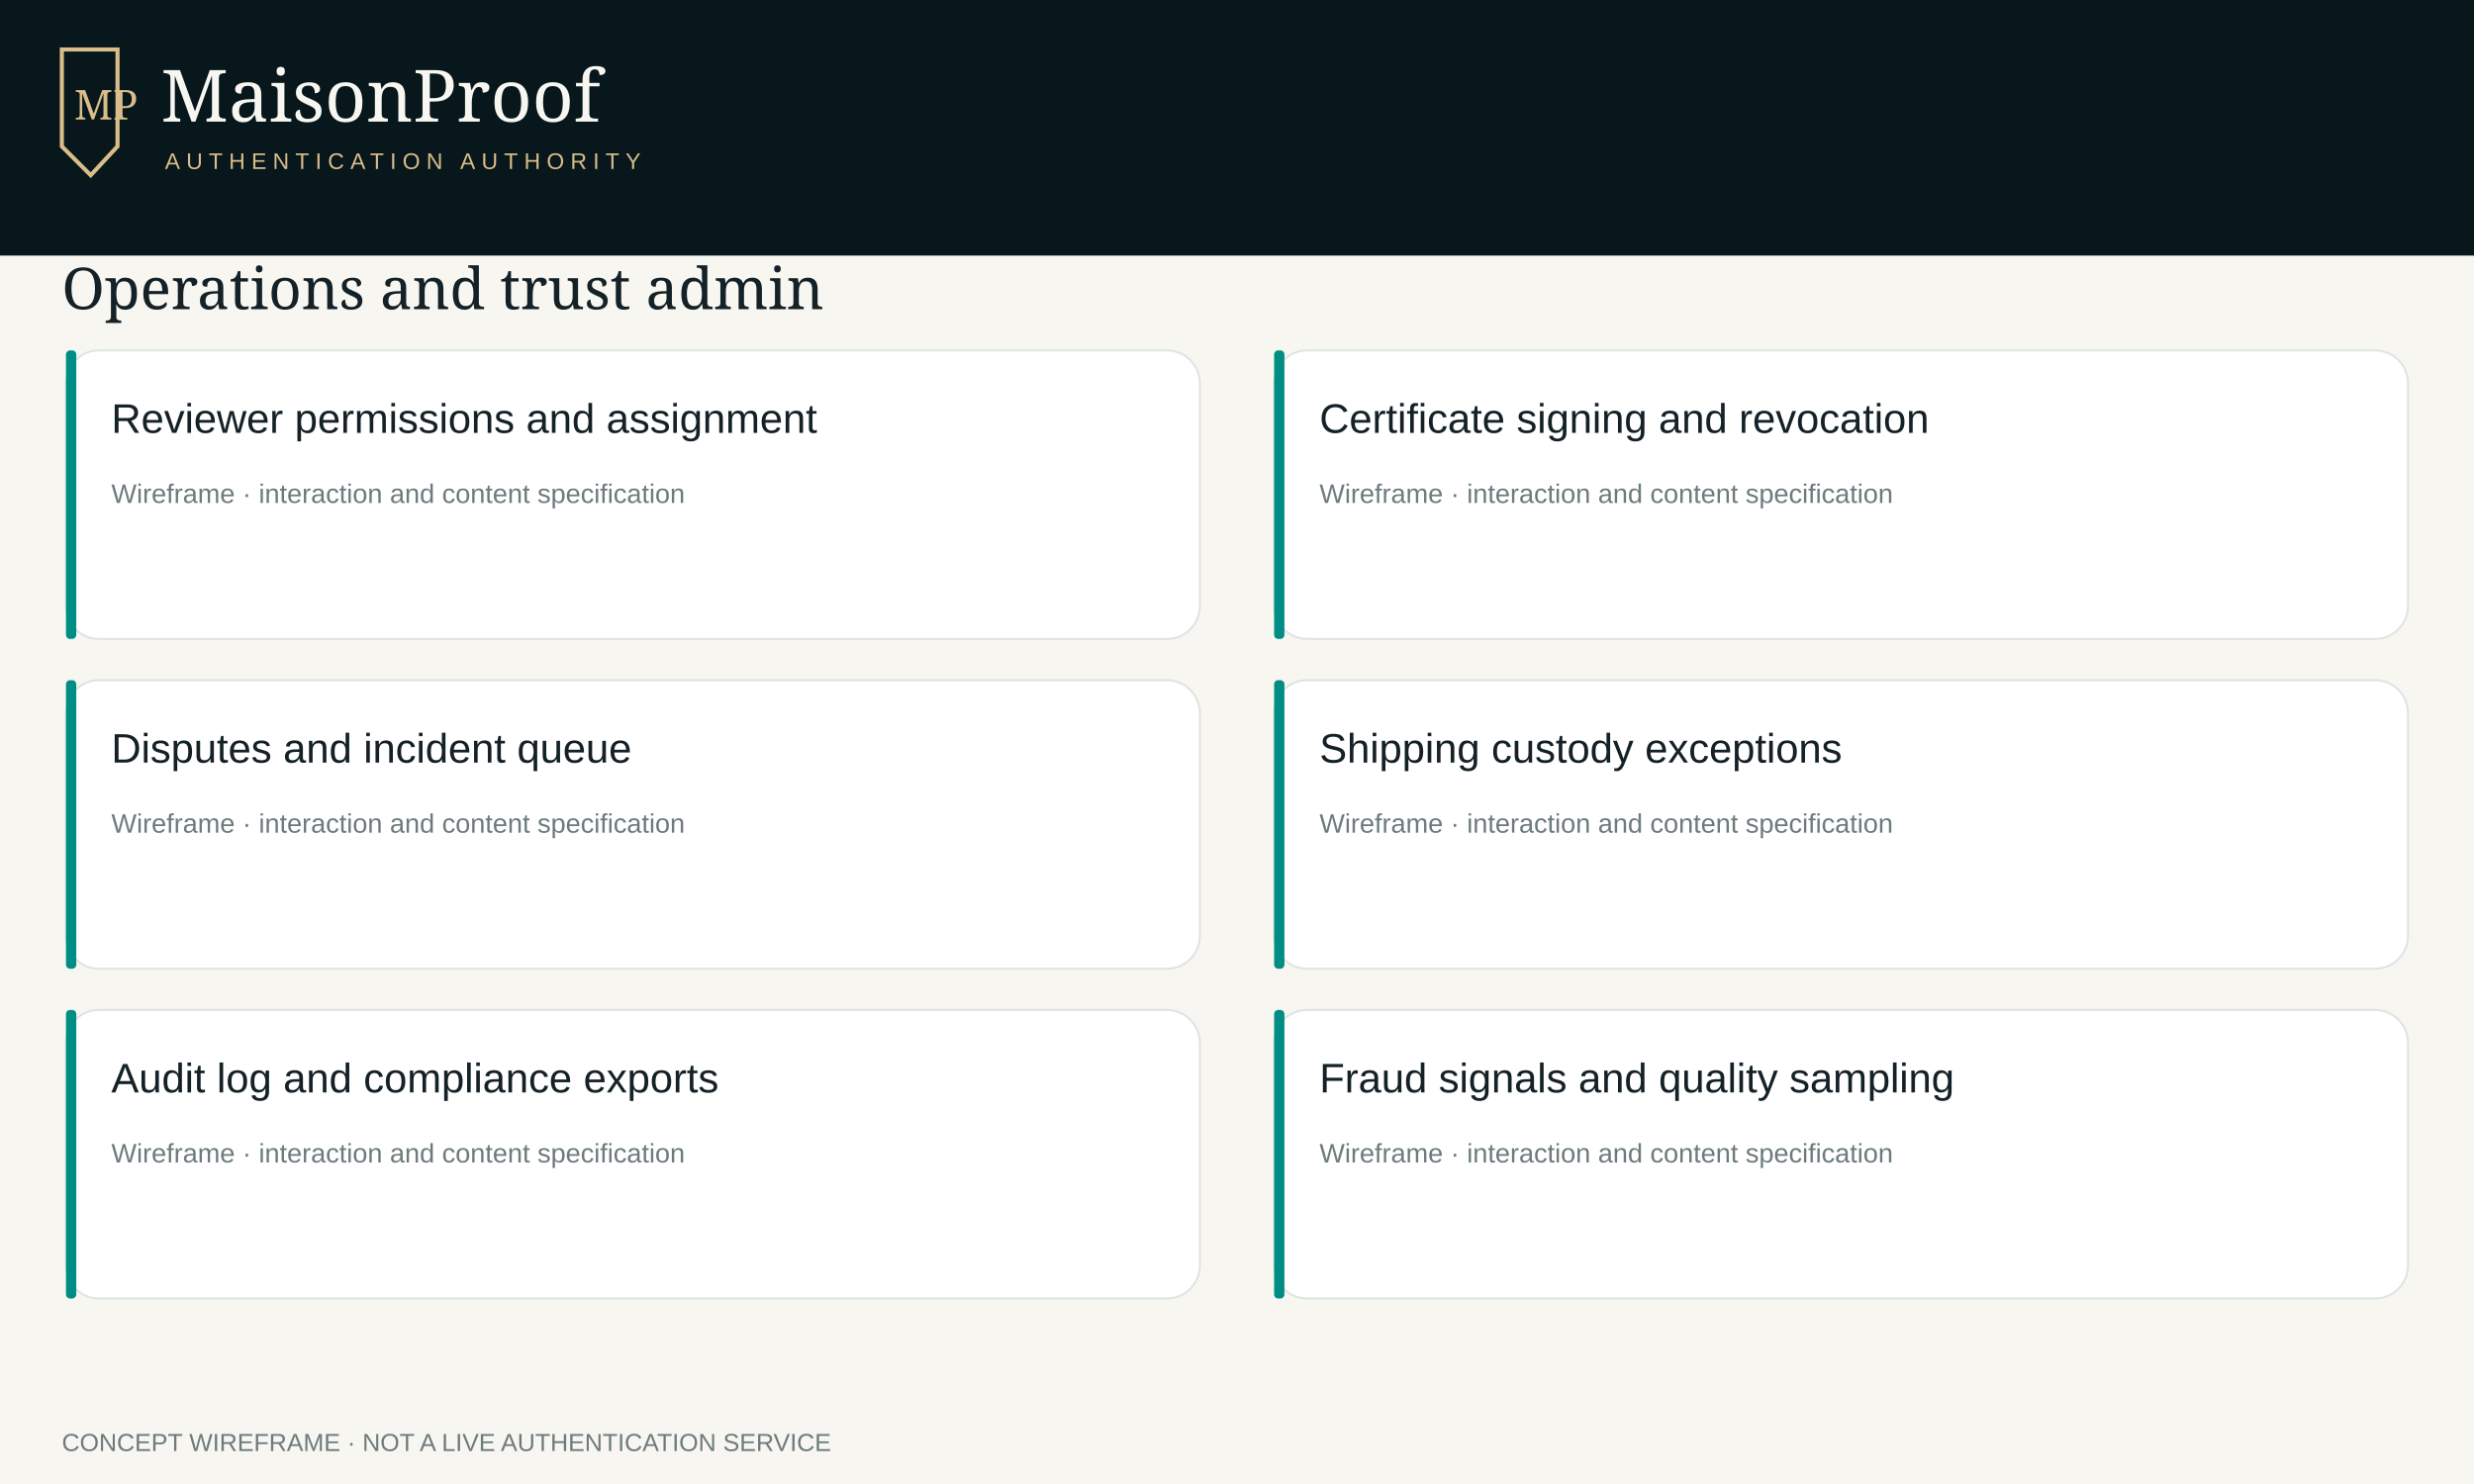
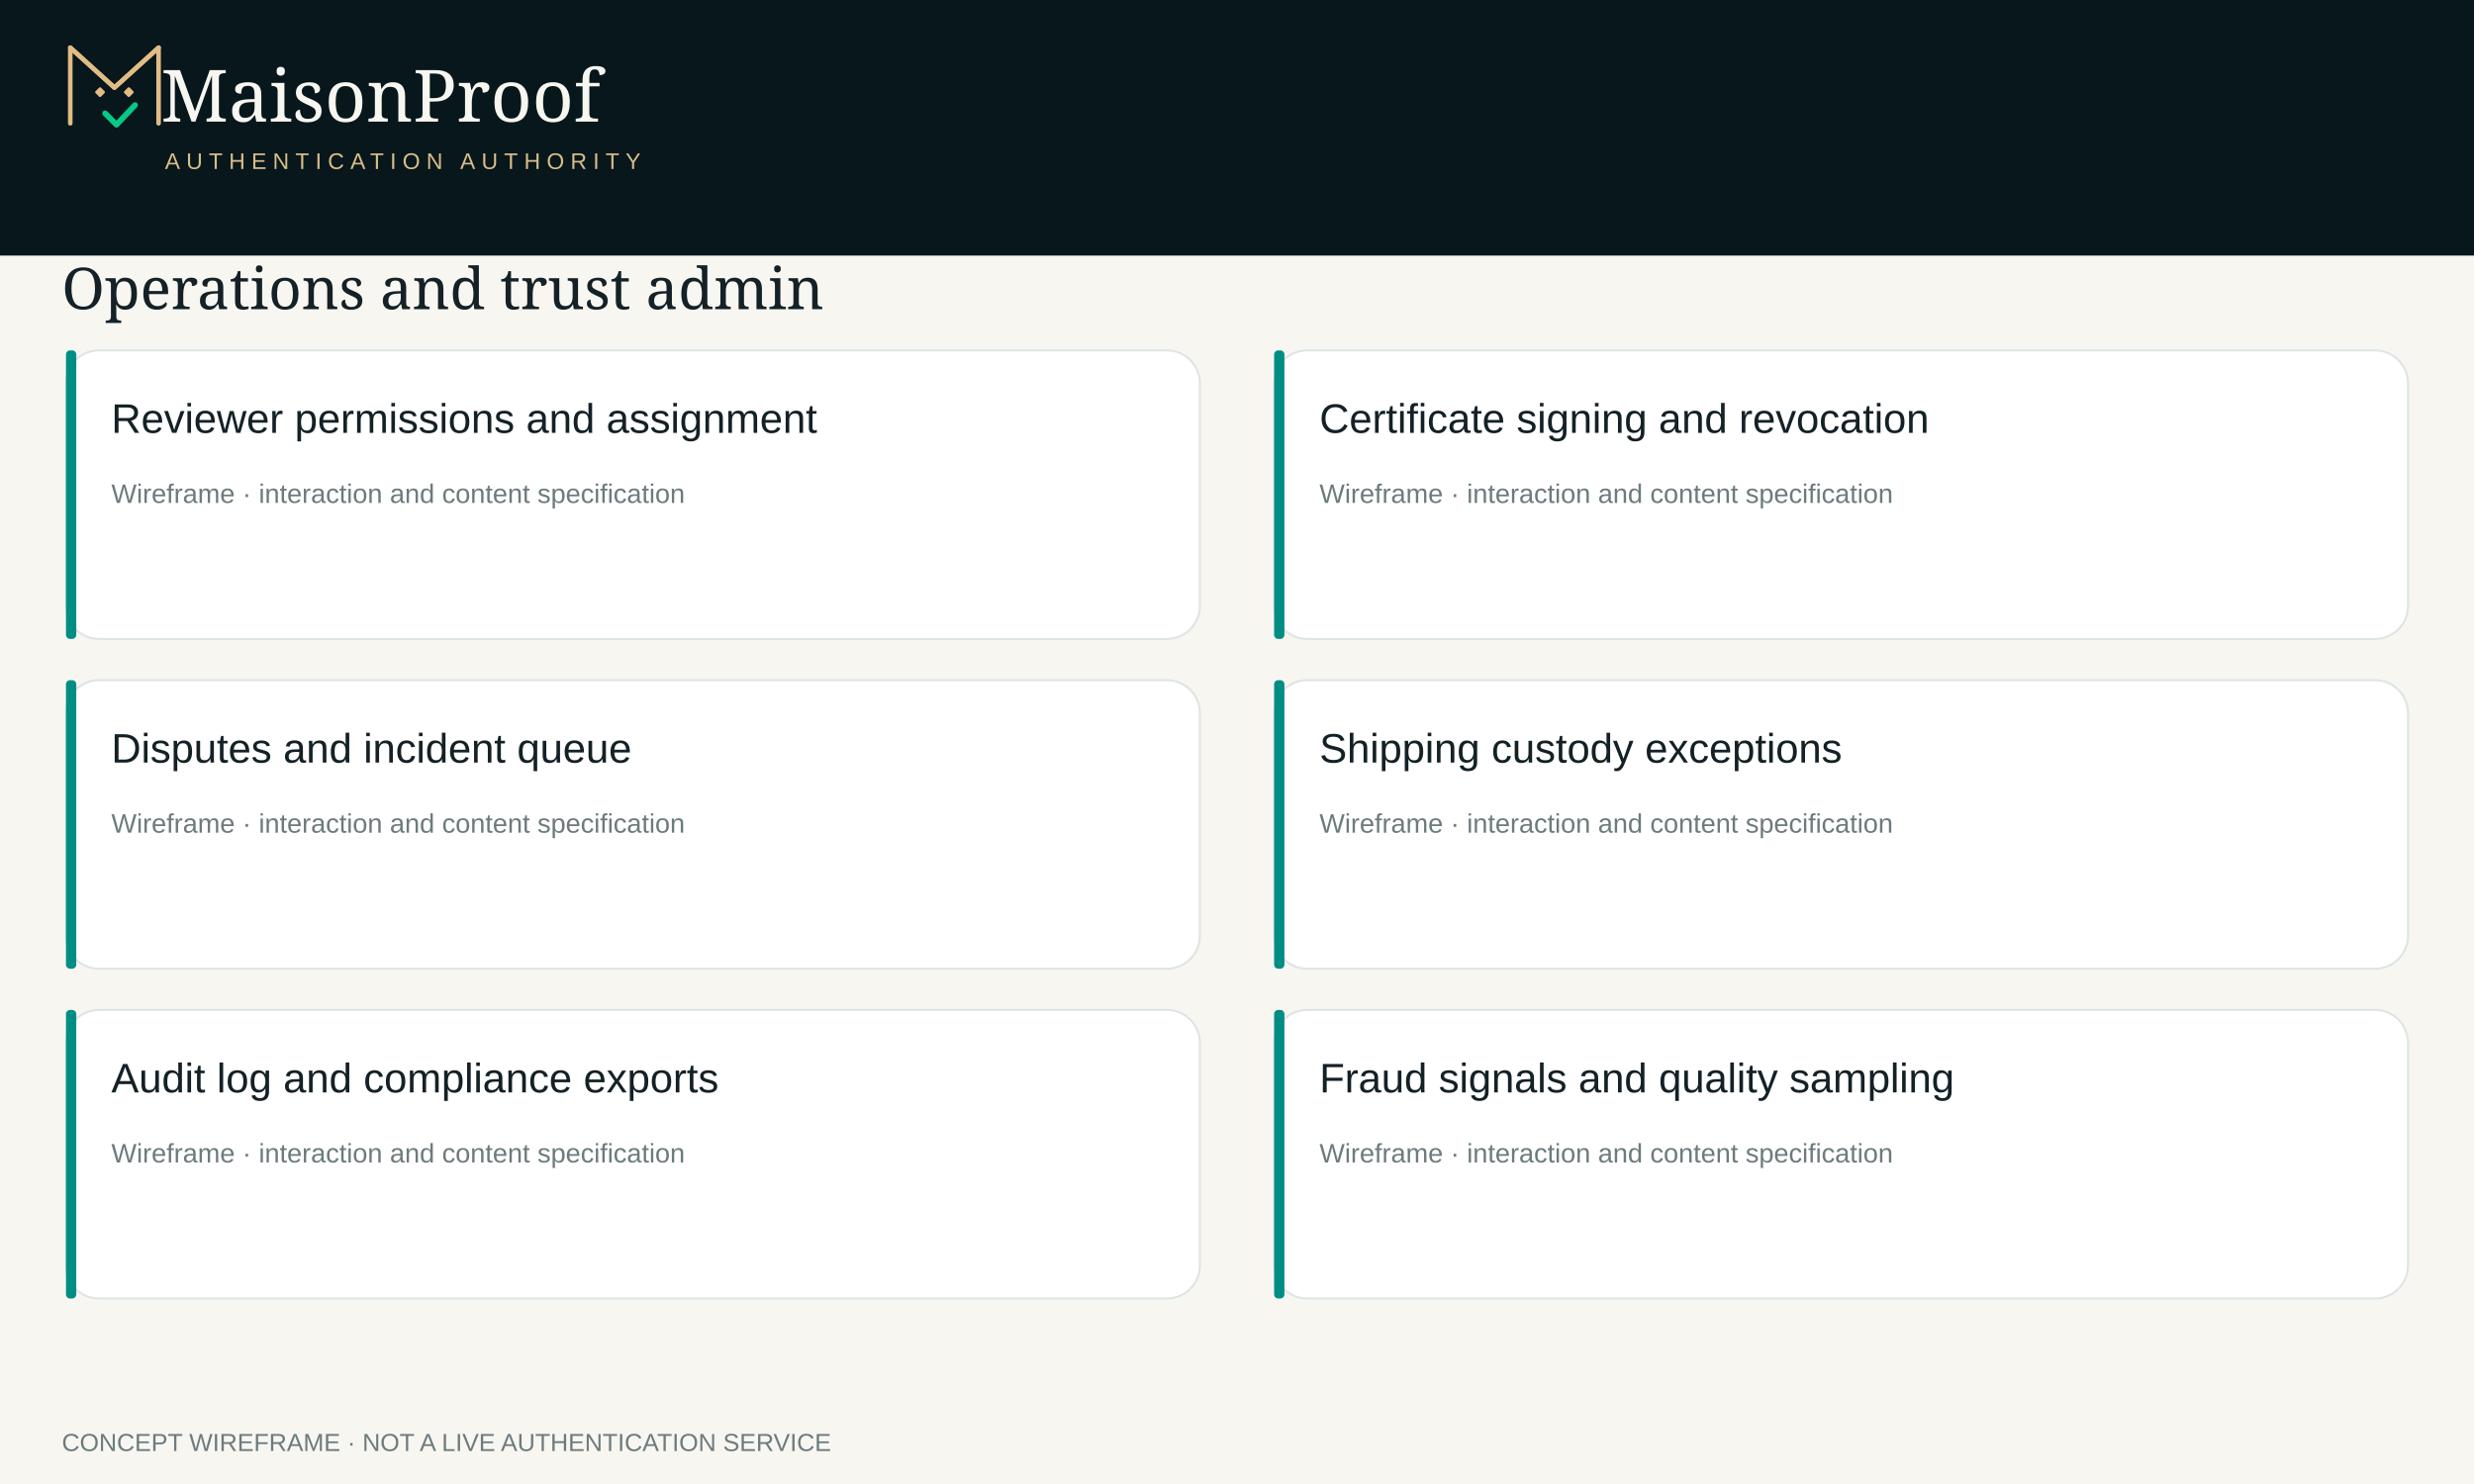
<svg xmlns="http://www.w3.org/2000/svg" width="1200" height="720" viewBox="0 0 1200 720">
  <rect width="1200" height="720" fill="#F8F6F1" />
  <rect width="1200" height="124" fill="#07171B" />
-   <path d="M30 24 L57 24 L57 71 L44 85 L30 71 Z" fill="none" stroke="#D9BD8A" stroke-width="2" />
-   <text x="36" y="58" fill="#D9BD8A" font-family="Georgia,serif" font-size="20">MP</text>
+   <g transform="translate(30 17) scale(.34)" fill="none" stroke="#E1BC85" stroke-width="6.5" stroke-linecap="round" stroke-linejoin="round">
+     <path d="M12 126 V18 L75 75 L138 18 V126" />
+     <path d="M12 18 L75 75 L138 18" />
+   </g>
+   <g transform="translate(30 17) scale(.34)" fill="#E1BC85">
+     <rect x="49" y="76" width="11" height="11" rx="2" transform="rotate(45 54.5 81.5)" />
+     <rect x="90" y="76" width="11" height="11" rx="2" transform="rotate(45 95.5 81.5)" />
+   </g>
+   <path d="M51 55 l5.5 5.5 9-9.5" fill="none" stroke="#08C887" stroke-width="2.8" stroke-linecap="round" stroke-linejoin="round" />
  <text x="78" y="59" fill="#F8F6F1" font-family="Georgia,serif" font-size="35">MaisonProof</text>
  <text x="80" y="82" fill="#D9BD8A" font-family="Arial,sans-serif" letter-spacing="3" font-size="11">AUTHENTICATION AUTHORITY</text>
  <text x="30" y="150" fill="#142126" font-family="Georgia,serif" font-size="28">Operations and trust admin</text>
  <rect x="32" y="170" width="550" height="140" rx="16" fill="#FFFFFF" stroke="#DDE5E3" />
  <rect x="32" y="170" width="5" height="140" rx="2" fill="#008E84" />
  <text x="54" y="210" fill="#142126" font-size="20" font-family="Arial,sans-serif">Reviewer permissions and assignment</text>
  <text x="54" y="244" fill="#6D7B7D" font-size="13" font-family="Arial,sans-serif">Wireframe · interaction and content specification</text>
  <rect x="618" y="170" width="550" height="140" rx="16" fill="#FFFFFF" stroke="#DDE5E3" />
  <rect x="618" y="170" width="5" height="140" rx="2" fill="#008E84" />
  <text x="640" y="210" fill="#142126" font-size="20" font-family="Arial,sans-serif">Certificate signing and revocation</text>
  <text x="640" y="244" fill="#6D7B7D" font-size="13" font-family="Arial,sans-serif">Wireframe · interaction and content specification</text>
  <rect x="32" y="330" width="550" height="140" rx="16" fill="#FFFFFF" stroke="#DDE5E3" />
  <rect x="32" y="330" width="5" height="140" rx="2" fill="#008E84" />
  <text x="54" y="370" fill="#142126" font-size="20" font-family="Arial,sans-serif">Disputes and incident queue</text>
  <text x="54" y="404" fill="#6D7B7D" font-size="13" font-family="Arial,sans-serif">Wireframe · interaction and content specification</text>
  <rect x="618" y="330" width="550" height="140" rx="16" fill="#FFFFFF" stroke="#DDE5E3" />
  <rect x="618" y="330" width="5" height="140" rx="2" fill="#008E84" />
  <text x="640" y="370" fill="#142126" font-size="20" font-family="Arial,sans-serif">Shipping custody exceptions</text>
  <text x="640" y="404" fill="#6D7B7D" font-size="13" font-family="Arial,sans-serif">Wireframe · interaction and content specification</text>
  <rect x="32" y="490" width="550" height="140" rx="16" fill="#FFFFFF" stroke="#DDE5E3" />
  <rect x="32" y="490" width="5" height="140" rx="2" fill="#008E84" />
  <text x="54" y="530" fill="#142126" font-size="20" font-family="Arial,sans-serif">Audit log and compliance exports</text>
  <text x="54" y="564" fill="#6D7B7D" font-size="13" font-family="Arial,sans-serif">Wireframe · interaction and content specification</text>
  <rect x="618" y="490" width="550" height="140" rx="16" fill="#FFFFFF" stroke="#DDE5E3" />
  <rect x="618" y="490" width="5" height="140" rx="2" fill="#008E84" />
  <text x="640" y="530" fill="#142126" font-size="20" font-family="Arial,sans-serif">Fraud signals and quality sampling</text>
  <text x="640" y="564" fill="#6D7B7D" font-size="13" font-family="Arial,sans-serif">Wireframe · interaction and content specification</text>
  <text x="30" y="704" fill="#6D7B7D" font-size="12" font-family="Arial,sans-serif">CONCEPT WIREFRAME · NOT A LIVE AUTHENTICATION SERVICE</text>
</svg>
